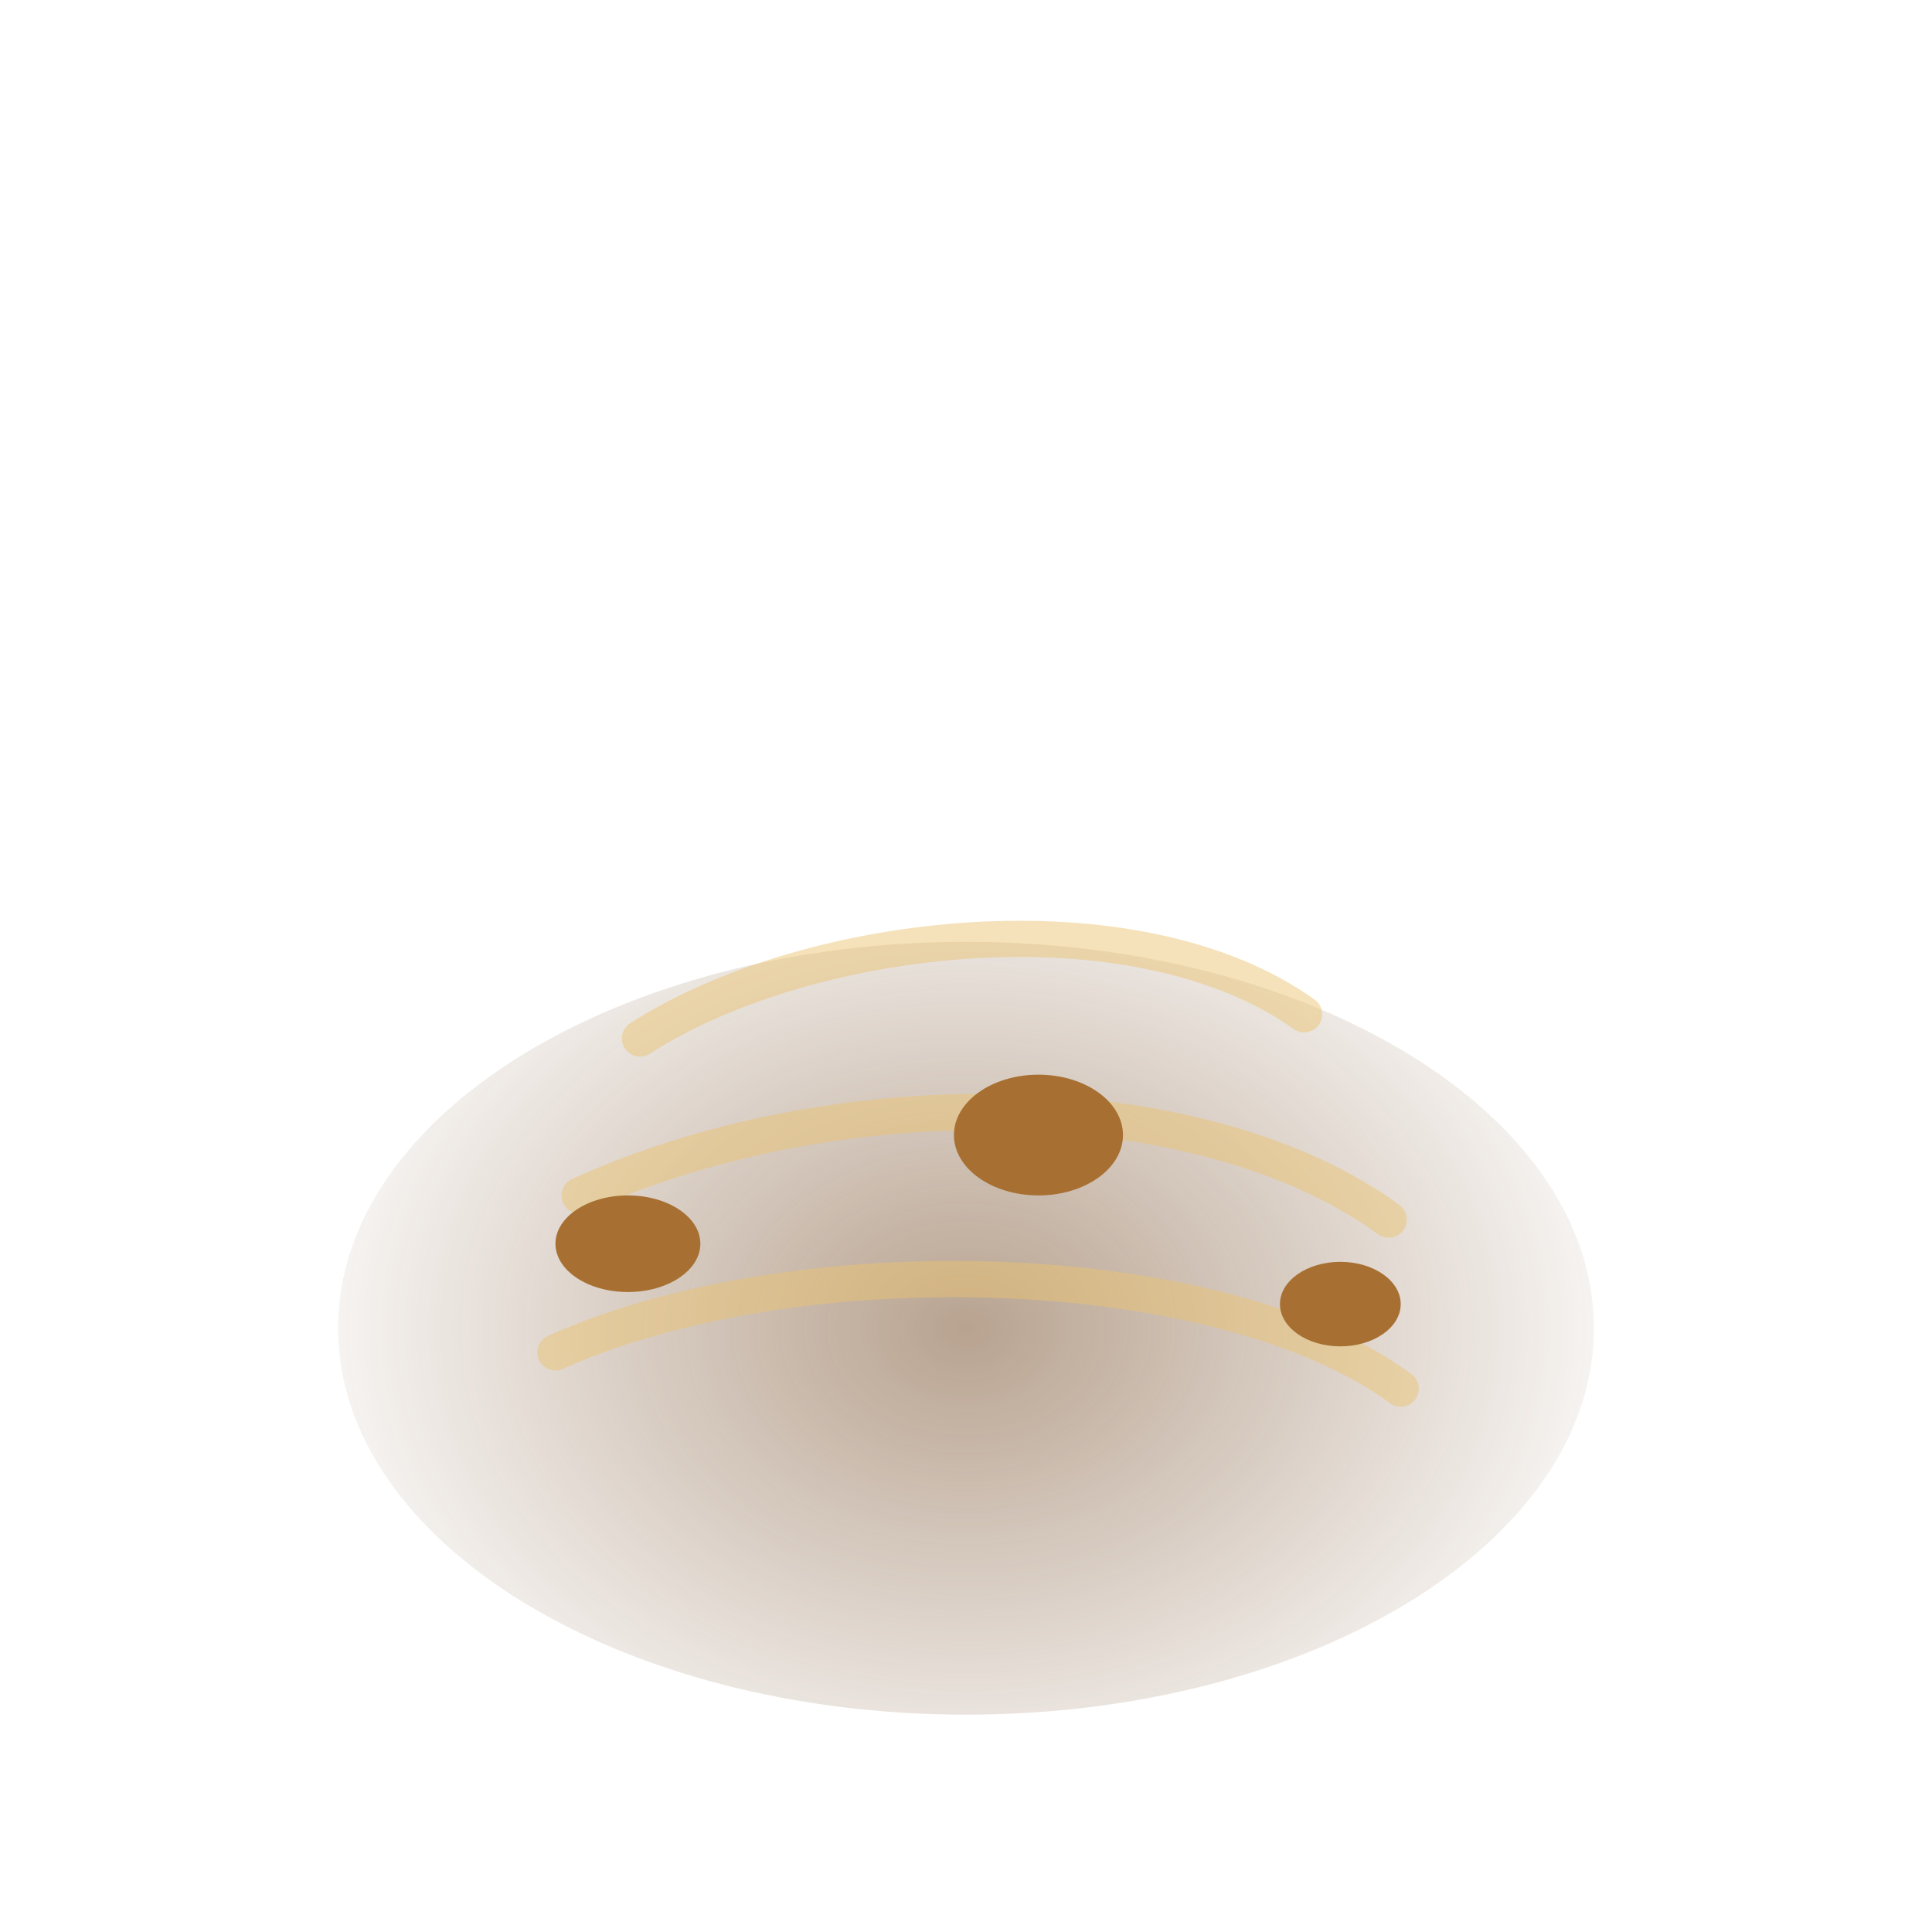
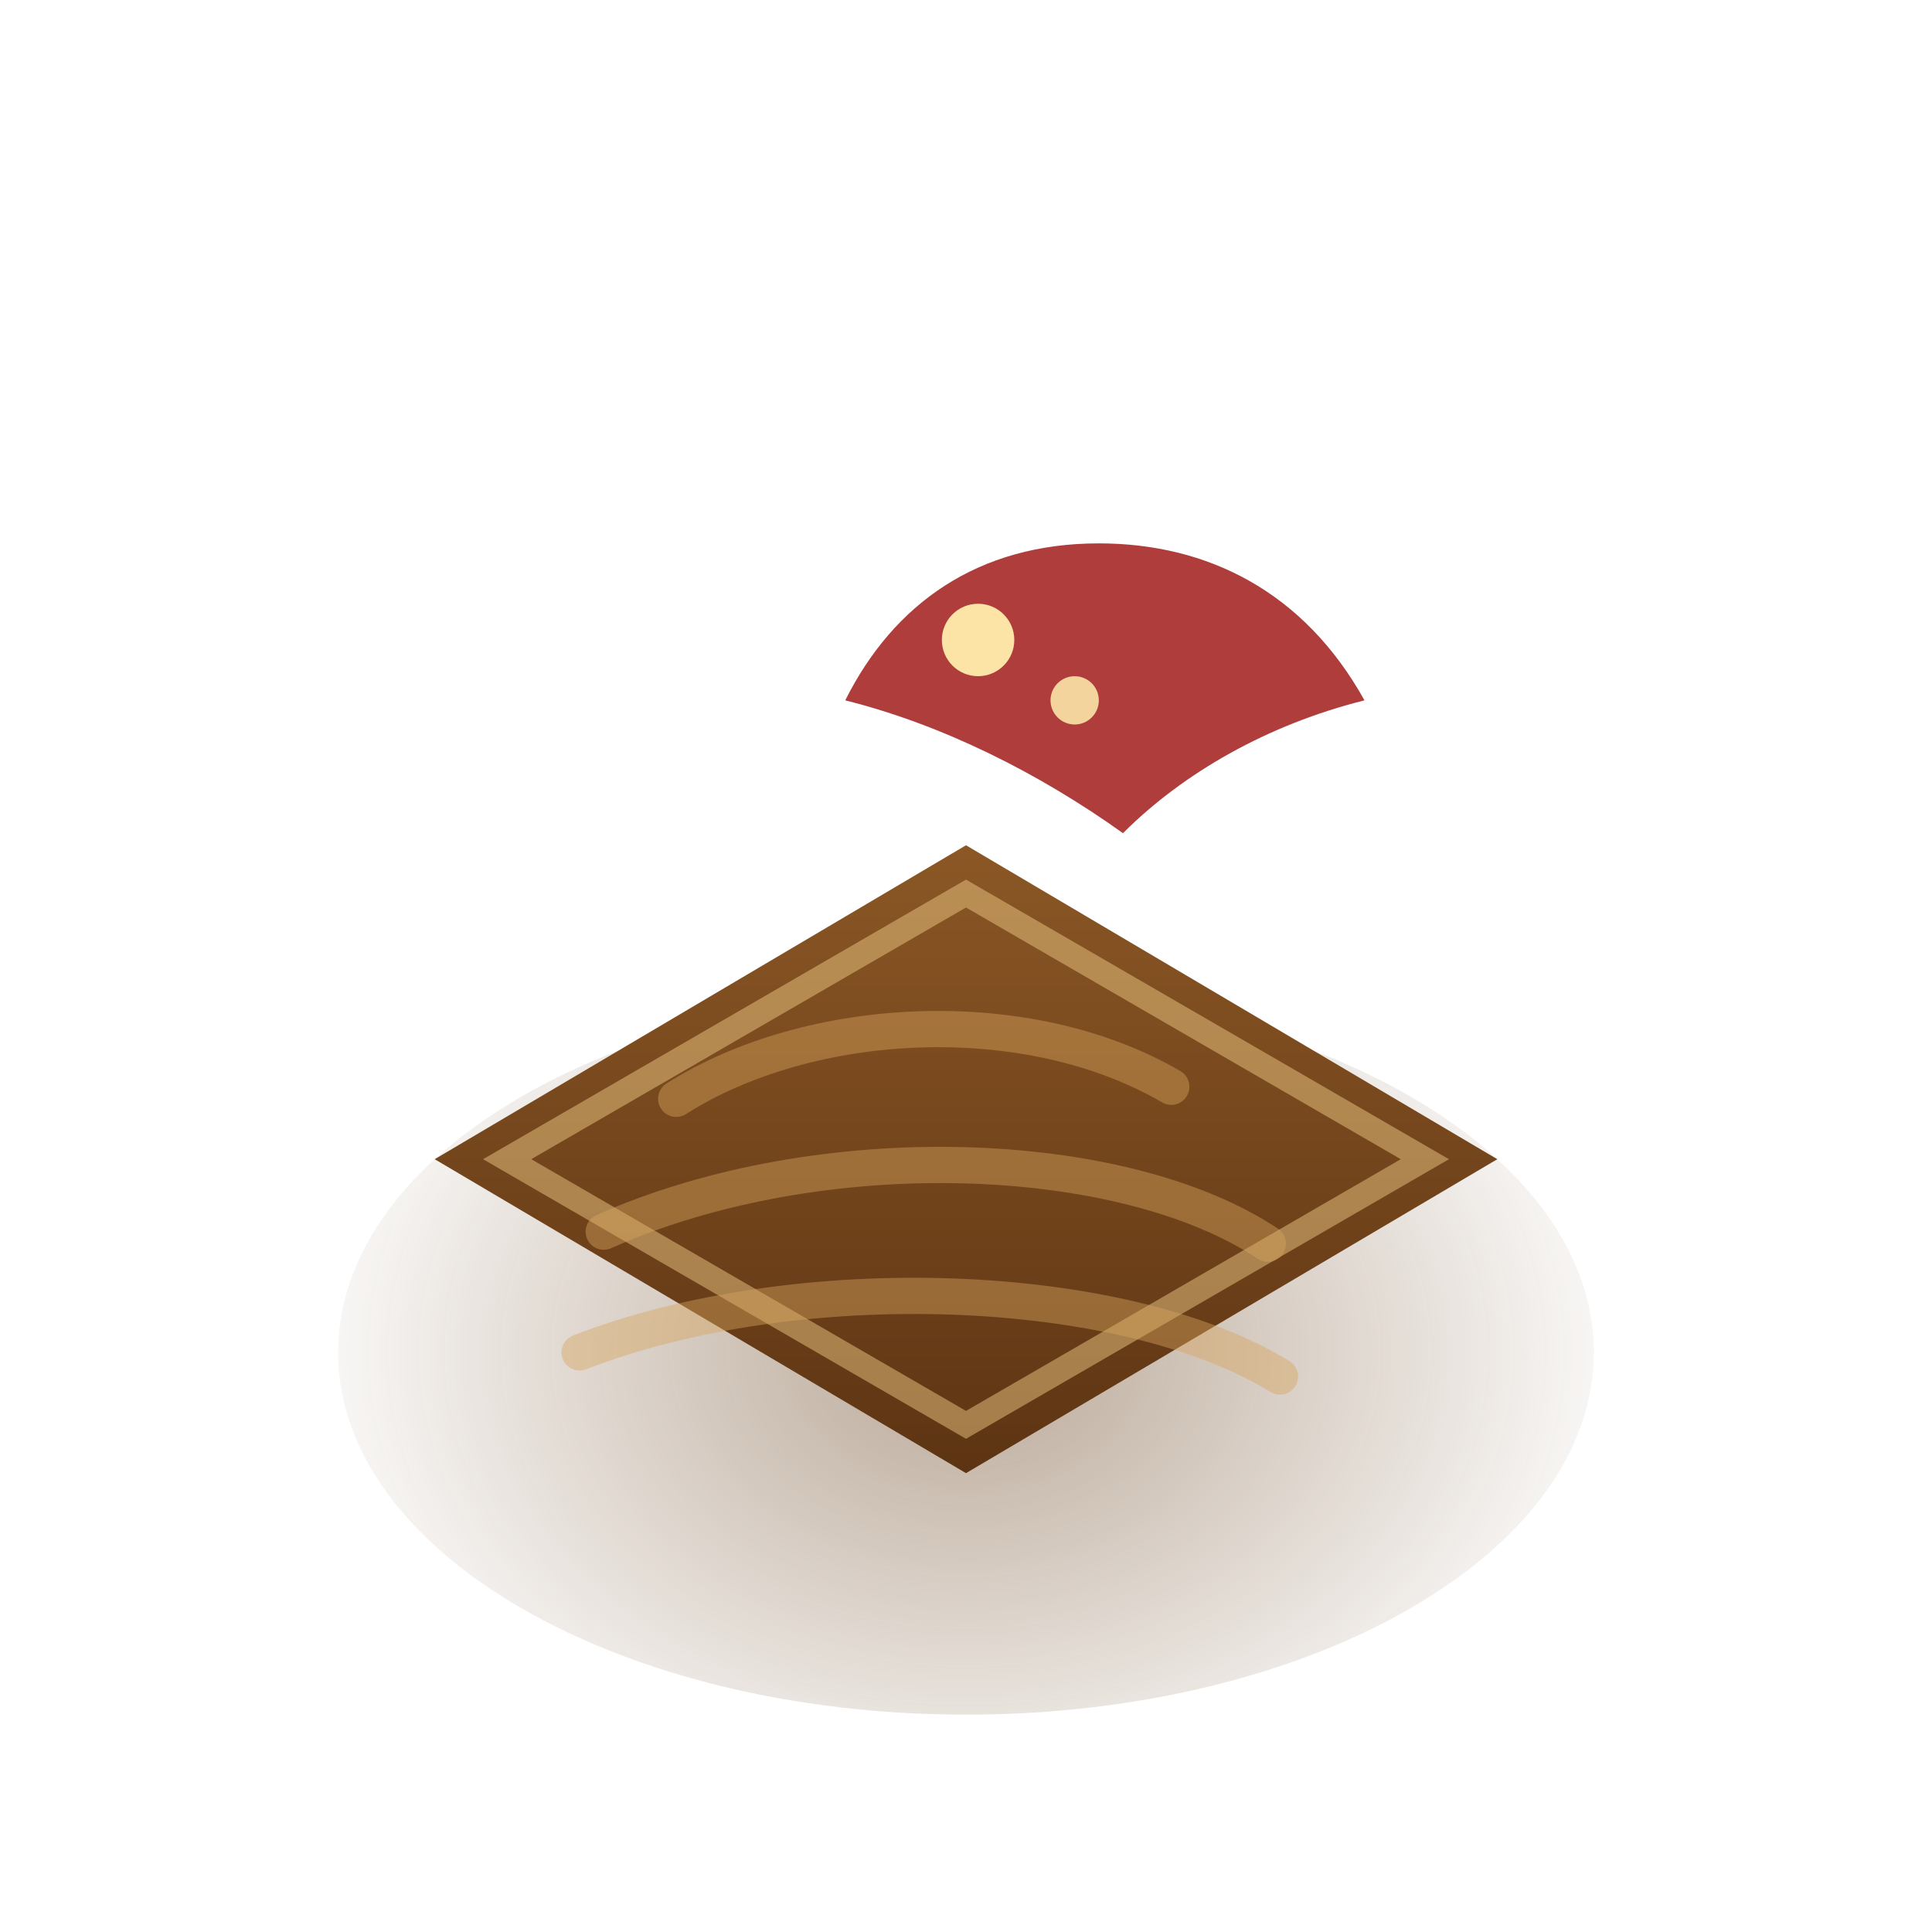
<svg xmlns="http://www.w3.org/2000/svg" viewBox="0 0 160 160" fill="none">
  <defs>
-     <radialGradient id="emptyShadow" cx="0" cy="0" r="1" gradientUnits="userSpaceOnUse" gradientTransform="translate(80 110) rotate(90) scale(46 60)">
-       <stop stop-color="#6B3F18" stop-opacity=".48" />
-       <stop offset="1" stop-color="#6B3F18" stop-opacity="0" />
+     <radialGradient id="shadow" cx="0" cy="0" r="1" gradientUnits="userSpaceOnUse" gradientTransform="translate(80 112) rotate(90) scale(44 58)">
+       <stop stop-color="#613913" stop-opacity=".44" />
+       <stop offset="1" stop-color="#613913" stop-opacity="0" />
    </radialGradient>
+     <linearGradient id="soil" x1="80" y1="64" x2="80" y2="122" gradientUnits="userSpaceOnUse">
+       <stop stop-color="#905B27" />
+       <stop offset="1" stop-color="#5D3413" />
+     </linearGradient>
  </defs>
-   <ellipse cx="80" cy="110" rx="52" ry="32" fill="url(#emptyShadow)" />
-   <g stroke="#E9C26E" stroke-opacity=".48" stroke-linecap="round" stroke-width="3">
-     <path d="M53 86c14-9 41-12 55-2" />
-     <path d="M48 99c22-10 52-9 67 2" />
-     <path d="M46 112c20-9 55-8 70 3" />
+   <ellipse cx="80" cy="112" rx="52" ry="30" fill="url(#shadow)" />
+   <path d="M36 96 80 70l44 26-44 26z" fill="url(#soil)" />
+   <path d="M42 96 80 74l38 22-38 22z" stroke="#F0CD87" stroke-opacity=".48" stroke-width="2" />
+   <g stroke="#D6A35E" stroke-opacity=".44" stroke-linecap="round" stroke-width="3">
+     <path d="M56 91c11-7 29-8 41-1" />
+     <path d="M50 102c18-8 43-7 55 1" />
+     <path d="M48 112c18-7 45-6 58 2" />
  </g>
-   <g fill="#A77032">
-     <ellipse cx="52" cy="103" rx="6" ry="4" />
-     <ellipse cx="86" cy="94" rx="7" ry="5" />
-     <ellipse cx="111" cy="108" rx="5" ry="3.5" />
-   </g>
+   <path d="M70 58c4-8 11-13 21-13 9 0 17 4 22 13-8 2-15 6-20 11-7-5-15-9-23-11Z" fill="#A11F1E" fill-opacity=".86" />
+   <circle cx="81" cy="53" r="3" fill="#FCE4A7" />
+   <circle cx="89" cy="58" r="2" fill="#FCE4A7" opacity=".9" />
</svg>
